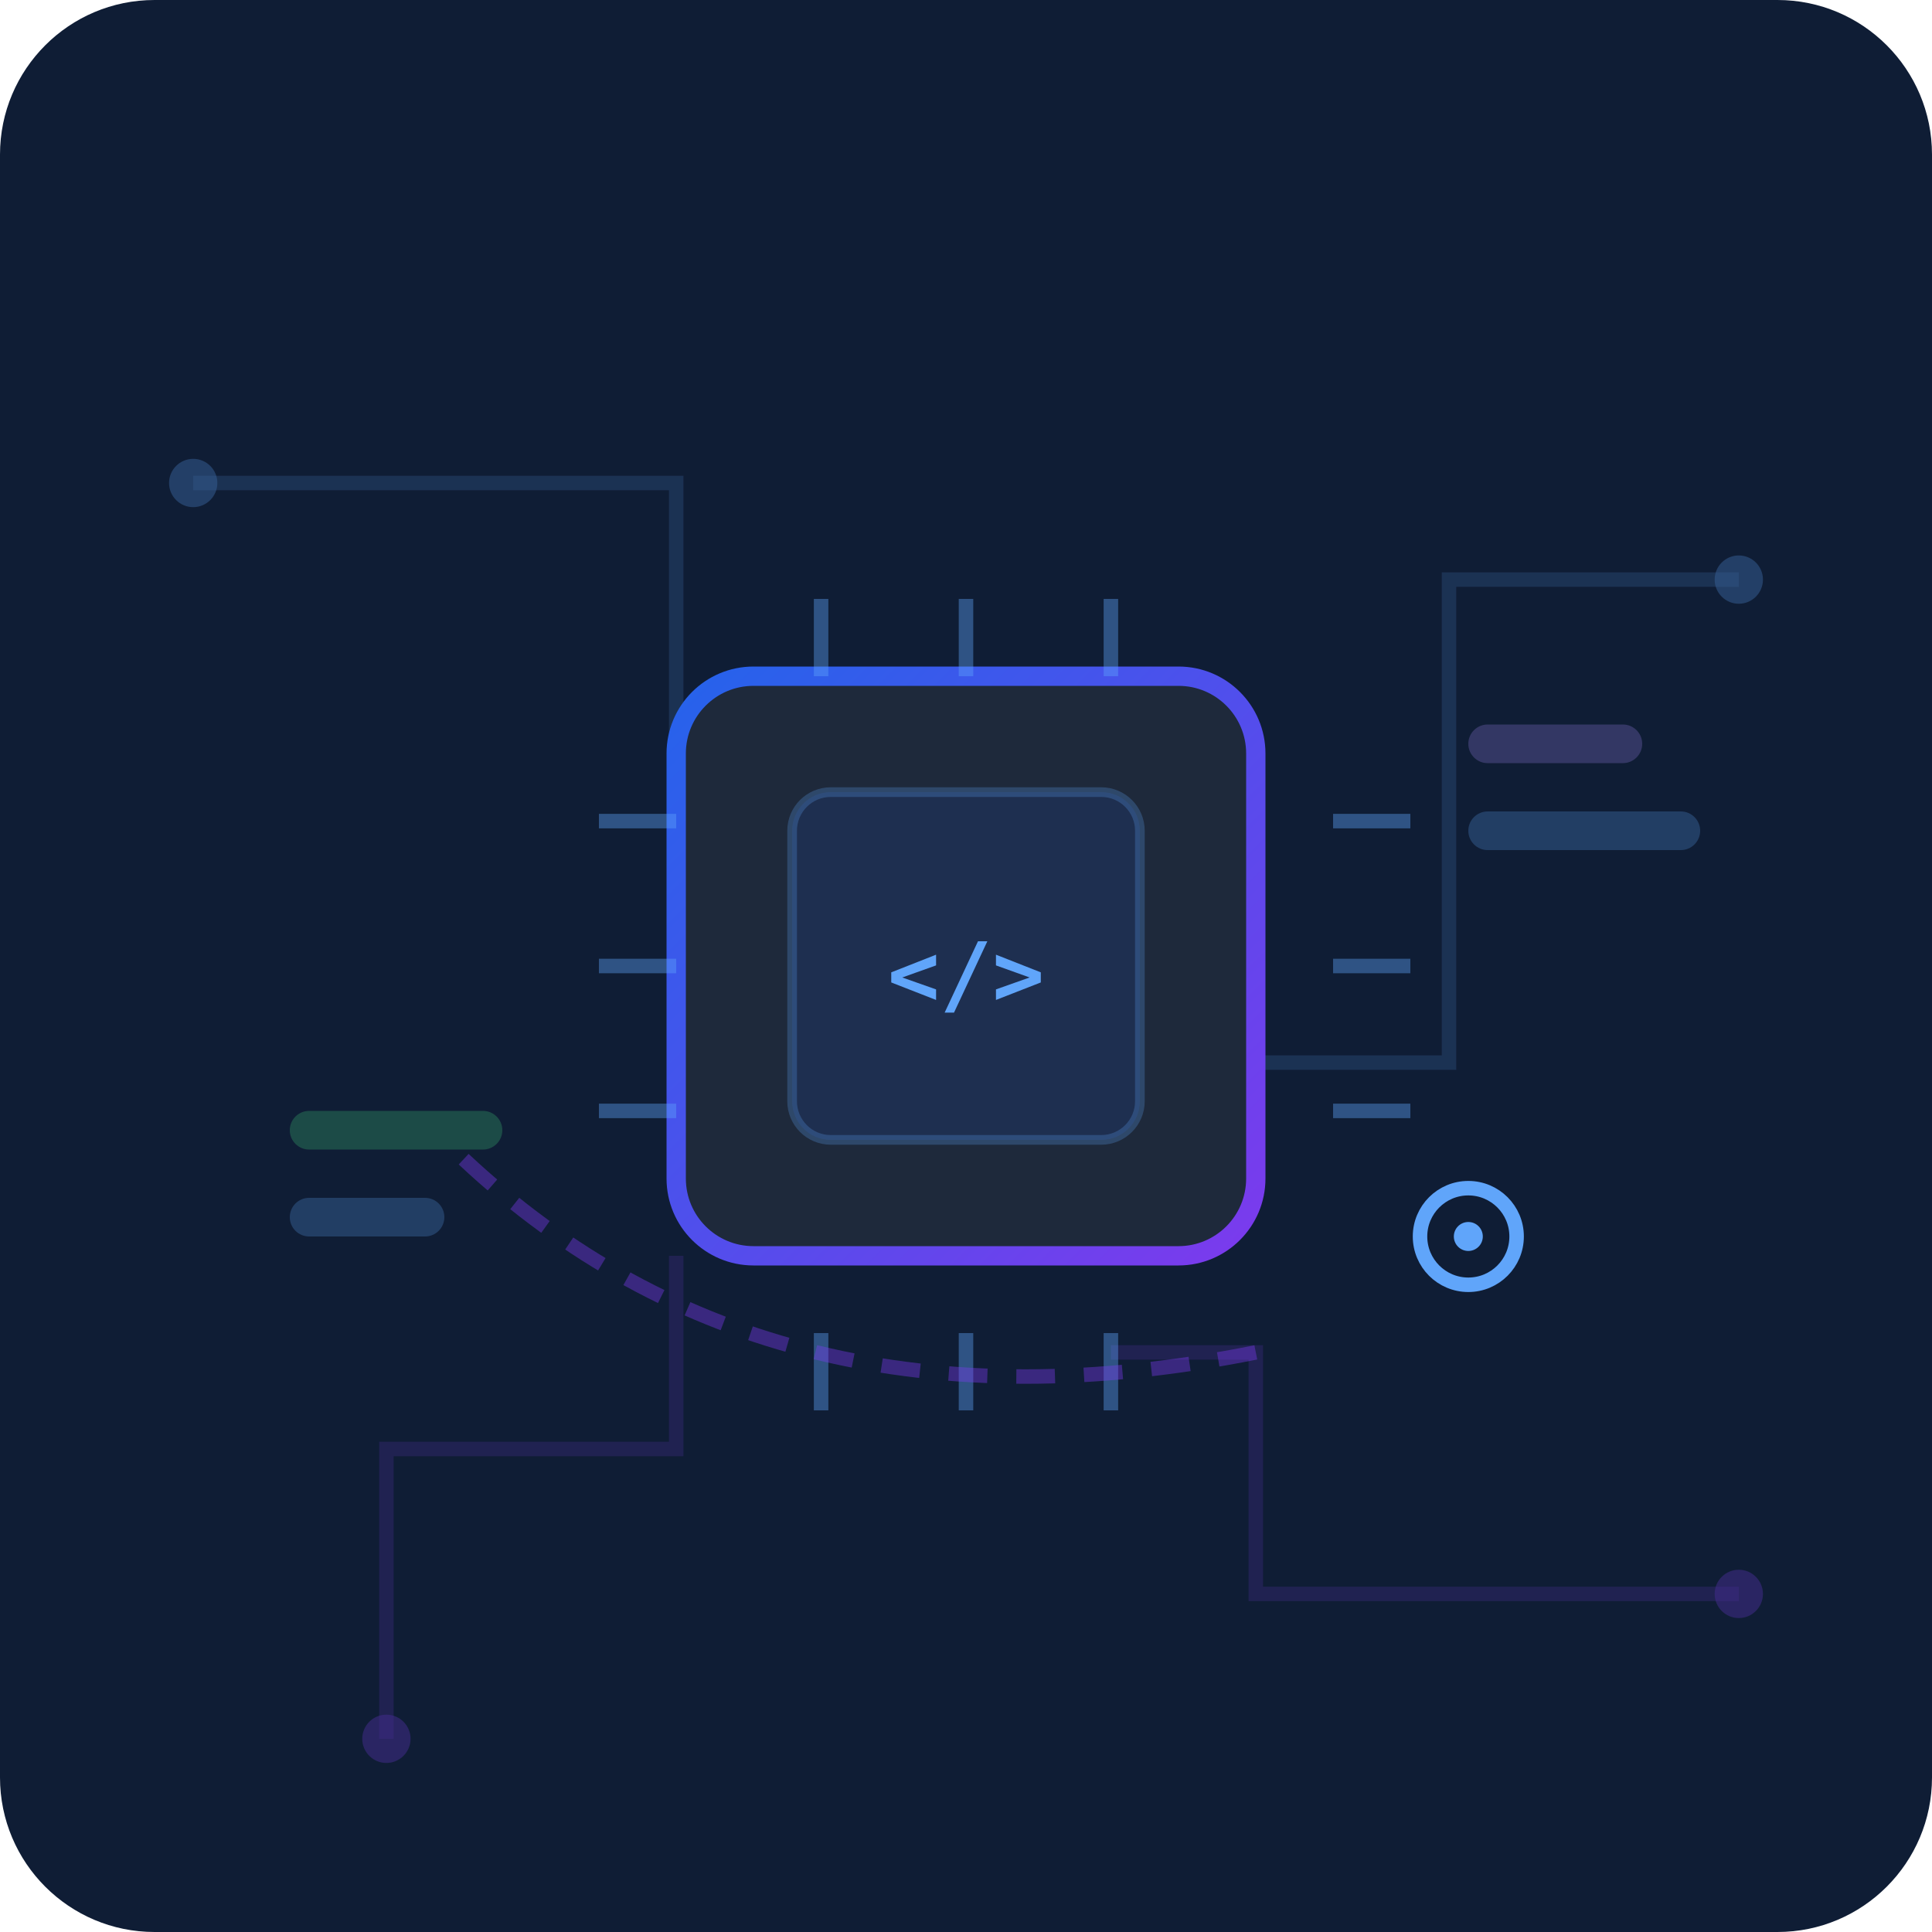
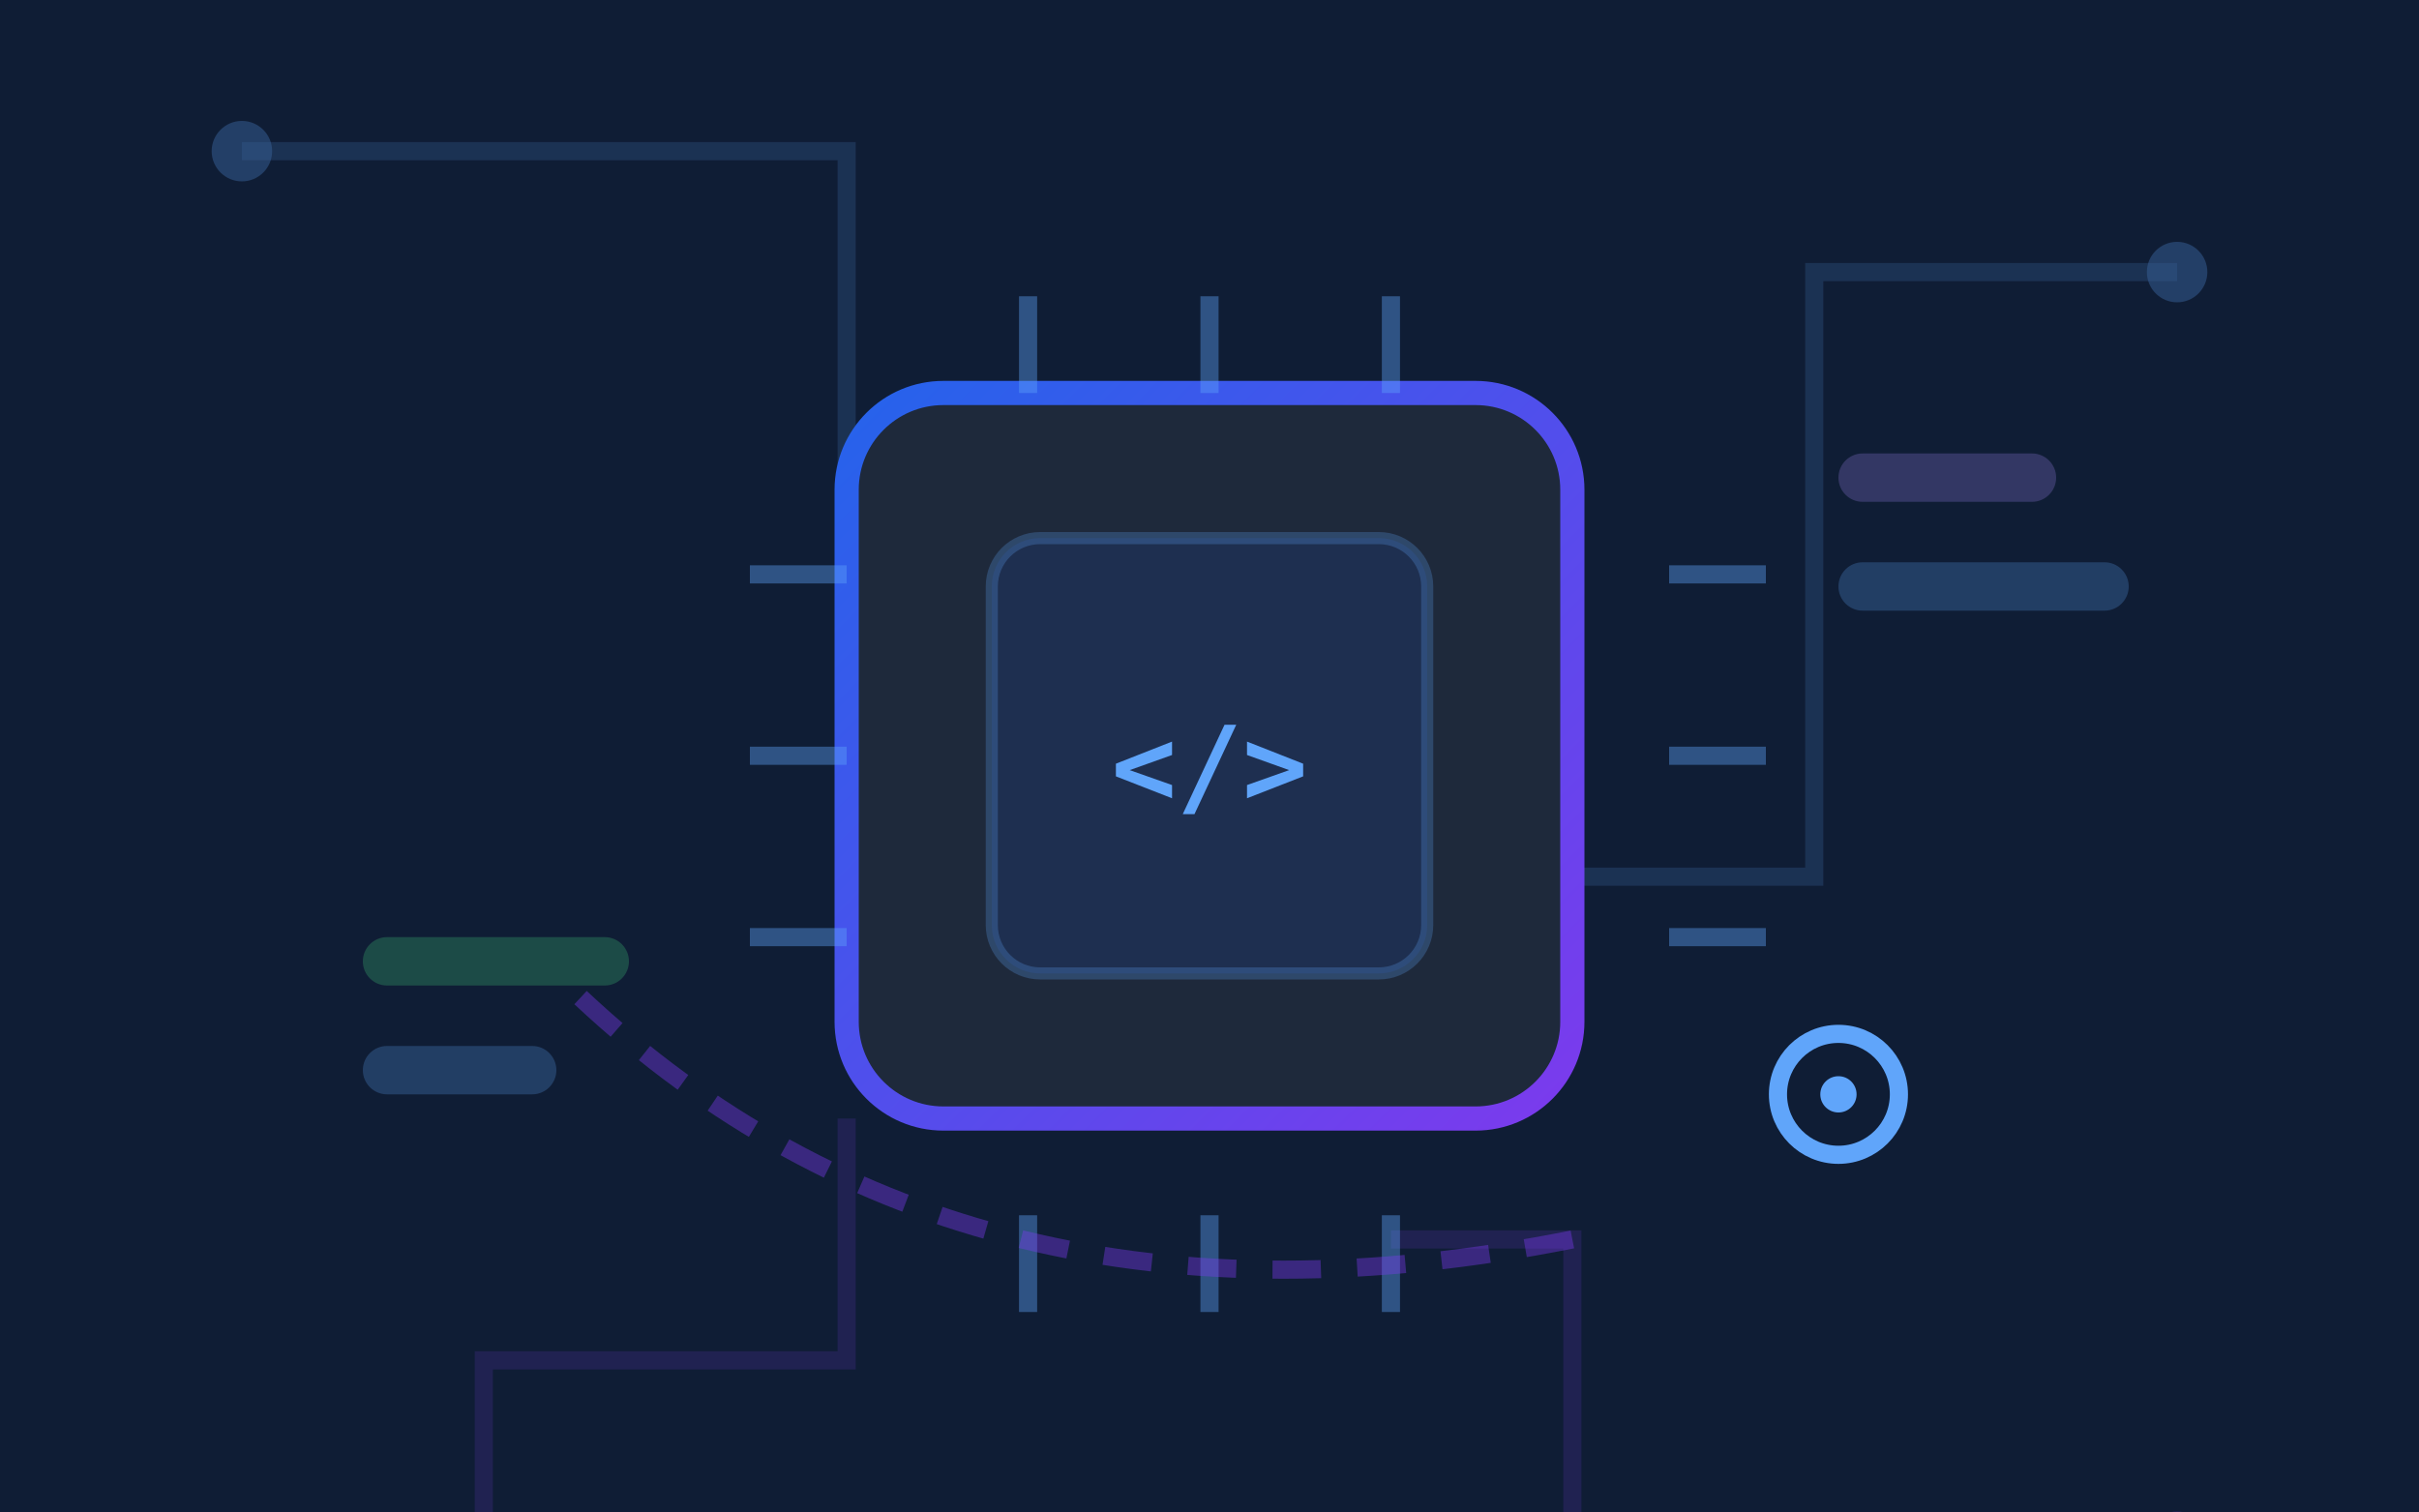
- <svg xmlns="http://www.w3.org/2000/svg" viewBox="0 0 200 200" fill="none">
-   <defs>
-     <linearGradient id="techGrad" x1="0%" y1="0%" x2="100%" y2="100%">
-       <stop offset="0%" style="stop-color:#2563eb" />
-       <stop offset="100%" style="stop-color:#7c3aed" />
-     </linearGradient>
-   </defs>
-   <rect width="200" height="200" rx="16" fill="#0f1d35" />
-   <g opacity="0.5">
-     <path d="M20,50 H70 V90 H90" fill="none" stroke="rgba(96,165,250,0.3)" stroke-width="1.5" />
-     <path d="M180,60 H150 V110 H130" fill="none" stroke="rgba(96,165,250,0.3)" stroke-width="1.5" />
-     <path d="M40,180 V150 H70 V130" fill="none" stroke="rgba(124,58,237,0.3)" stroke-width="1.5" />
-     <path d="M180,165 H130 V140 H115" fill="none" stroke="rgba(124,58,237,0.3)" stroke-width="1.5" />
-     <circle cx="20" cy="50" r="2.5" fill="rgba(96,165,250,0.5)" />
-     <circle cx="180" cy="60" r="2.5" fill="rgba(96,165,250,0.5)" />
-     <circle cx="40" cy="180" r="2.5" fill="rgba(124,58,237,0.5)" />
-     <circle cx="180" cy="165" r="2.5" fill="rgba(124,58,237,0.5)" />
-   </g>
-   <g>
-     <rect x="70" y="70" width="60" height="60" rx="8" fill="#1e293b" stroke="url(#techGrad)" stroke-width="2" />
-     <rect x="82" y="82" width="36" height="36" rx="4" fill="rgba(37,99,235,0.12)" stroke="rgba(96,165,250,0.25)" stroke-width="1" />
-     <text x="100" y="104" text-anchor="middle" fill="#60a5fa" font-family="monospace" font-size="9" font-weight="700">&lt;/&gt;</text>
-     <g stroke="rgba(96,165,250,0.4)" stroke-width="1.5">
-       <line x1="85" y1="70" x2="85" y2="62" />
-       <line x1="100" y1="70" x2="100" y2="62" />
-       <line x1="115" y1="70" x2="115" y2="62" />
-       <line x1="85" y1="138" x2="85" y2="146" />
-       <line x1="100" y1="138" x2="100" y2="146" />
-       <line x1="115" y1="138" x2="115" y2="146" />
-       <line x1="70" y1="85" x2="62" y2="85" />
-       <line x1="70" y1="100" x2="62" y2="100" />
-       <line x1="70" y1="115" x2="62" y2="115" />
-       <line x1="138" y1="85" x2="146" y2="85" />
-       <line x1="138" y1="100" x2="146" y2="100" />
-       <line x1="138" y1="115" x2="146" y2="115" />
+ <svg xmlns="http://www.w3.org/2000/svg" viewBox="0 0 320 200" fill="none">
+   <g transform="translate(0,-60) scale(1.6)">
+     <defs>
+       <linearGradient id="techGrad" x1="0%" y1="0%" x2="100%" y2="100%">
+         <stop offset="0%" style="stop-color:#2563eb" />
+         <stop offset="100%" style="stop-color:#7c3aed" />
+       </linearGradient>
+     </defs>
+     <rect width="200" height="200" rx="16" fill="#0f1d35" />
+     <g opacity="0.5">
+       <path d="M20,50 H70 V90 H90" fill="none" stroke="rgba(96,165,250,0.3)" stroke-width="1.5" />
+       <path d="M180,60 H150 V110 H130" fill="none" stroke="rgba(96,165,250,0.3)" stroke-width="1.5" />
+       <path d="M40,180 V150 H70 V130" fill="none" stroke="rgba(124,58,237,0.3)" stroke-width="1.5" />
+       <path d="M180,165 H130 V140 H115" fill="none" stroke="rgba(124,58,237,0.3)" stroke-width="1.5" />
+       <circle cx="20" cy="50" r="2.5" fill="rgba(96,165,250,0.5)" />
+       <circle cx="180" cy="60" r="2.5" fill="rgba(96,165,250,0.5)" />
+       <circle cx="40" cy="180" r="2.5" fill="rgba(124,58,237,0.5)" />
+       <circle cx="180" cy="165" r="2.5" fill="rgba(124,58,237,0.5)" />
+     </g>
+     <g>
+       <rect x="70" y="70" width="60" height="60" rx="8" fill="#1e293b" stroke="url(#techGrad)" stroke-width="2" />
+       <rect x="82" y="82" width="36" height="36" rx="4" fill="rgba(37,99,235,0.12)" stroke="rgba(96,165,250,0.25)" stroke-width="1" />
+       <text x="100" y="104" text-anchor="middle" fill="#60a5fa" font-family="monospace" font-size="9" font-weight="700">&lt;/&gt;</text>
+       <g stroke="rgba(96,165,250,0.4)" stroke-width="1.5">
+         <line x1="85" y1="70" x2="85" y2="62" />
+         <line x1="100" y1="70" x2="100" y2="62" />
+         <line x1="115" y1="70" x2="115" y2="62" />
+         <line x1="85" y1="138" x2="85" y2="146" />
+         <line x1="100" y1="138" x2="100" y2="146" />
+         <line x1="115" y1="138" x2="115" y2="146" />
+         <line x1="70" y1="85" x2="62" y2="85" />
+         <line x1="70" y1="100" x2="62" y2="100" />
+         <line x1="70" y1="115" x2="62" y2="115" />
+         <line x1="138" y1="85" x2="146" y2="85" />
+         <line x1="138" y1="100" x2="146" y2="100" />
+         <line x1="138" y1="115" x2="146" y2="115" />
+       </g>
+     </g>
+     <g opacity="0.6">
+       <rect x="30" y="115" width="22" height="4" rx="2" fill="rgba(74,222,128,0.4)" />
+       <rect x="30" y="124" width="16" height="4" rx="2" fill="rgba(96,165,250,0.4)" />
+       <rect x="152" y="75" width="18" height="4" rx="2" fill="rgba(167,139,250,0.4)" />
+       <rect x="152" y="84" width="24" height="4" rx="2" fill="rgba(96,165,250,0.4)" />
+     </g>
+     <g>
+       <circle cx="152" cy="128" r="5" fill="none" stroke="#60a5fa" stroke-width="1.5" />
+       <circle cx="152" cy="128" r="1.5" fill="#60a5fa" />
+       <path d="M48,120 Q80,150 130,140" fill="none" stroke="rgba(124,58,237,0.4)" stroke-width="1.5" stroke-dasharray="4,3">
+         <animate attributeName="stroke-dashoffset" values="0;14" dur="2s" repeatCount="indefinite" />
+       </path>
    </g>
  </g>
-   <g opacity="0.6">
-     <rect x="30" y="115" width="22" height="4" rx="2" fill="rgba(74,222,128,0.4)" />
-     <rect x="30" y="124" width="16" height="4" rx="2" fill="rgba(96,165,250,0.4)" />
-     <rect x="152" y="75" width="18" height="4" rx="2" fill="rgba(167,139,250,0.4)" />
-     <rect x="152" y="84" width="24" height="4" rx="2" fill="rgba(96,165,250,0.4)" />
-   </g>
-   <g>
-     <circle cx="152" cy="128" r="5" fill="none" stroke="#60a5fa" stroke-width="1.5" />
-     <circle cx="152" cy="128" r="1.5" fill="#60a5fa" />
-     <path d="M48,120 Q80,150 130,140" fill="none" stroke="rgba(124,58,237,0.4)" stroke-width="1.5" stroke-dasharray="4,3">
-       <animate attributeName="stroke-dashoffset" values="0;14" dur="2s" repeatCount="indefinite" />
-     </path>
-   </g>
</svg>
